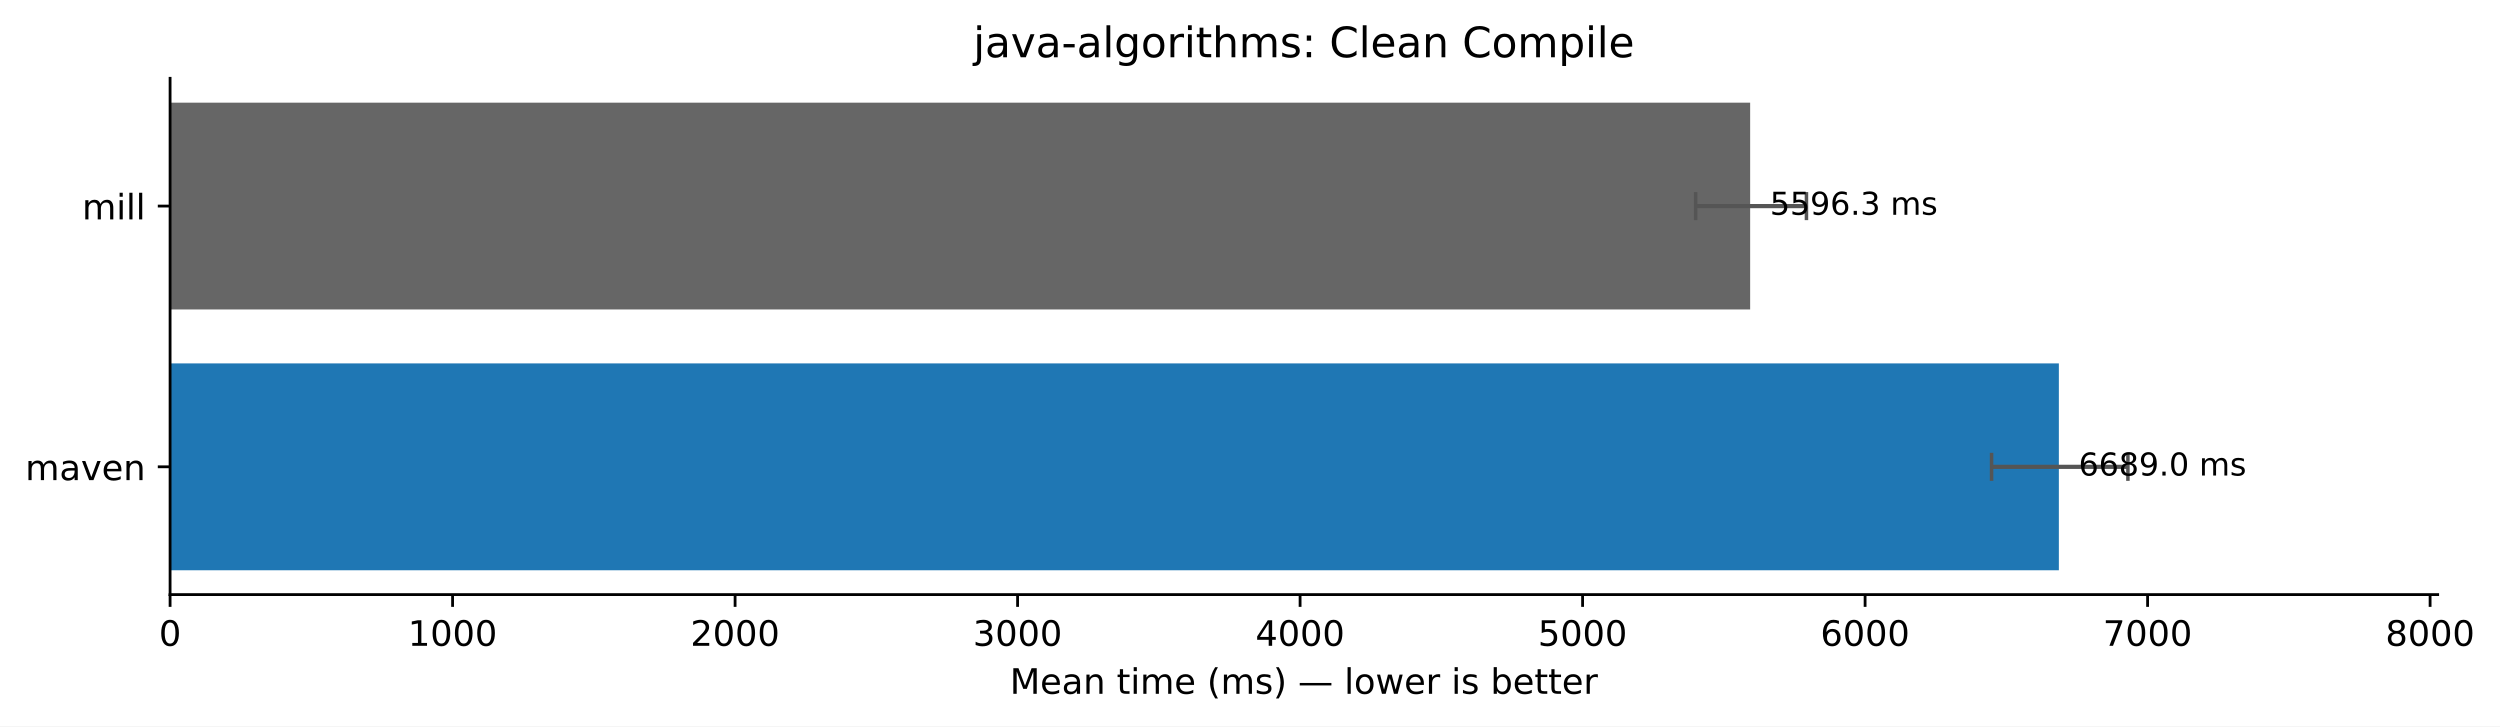
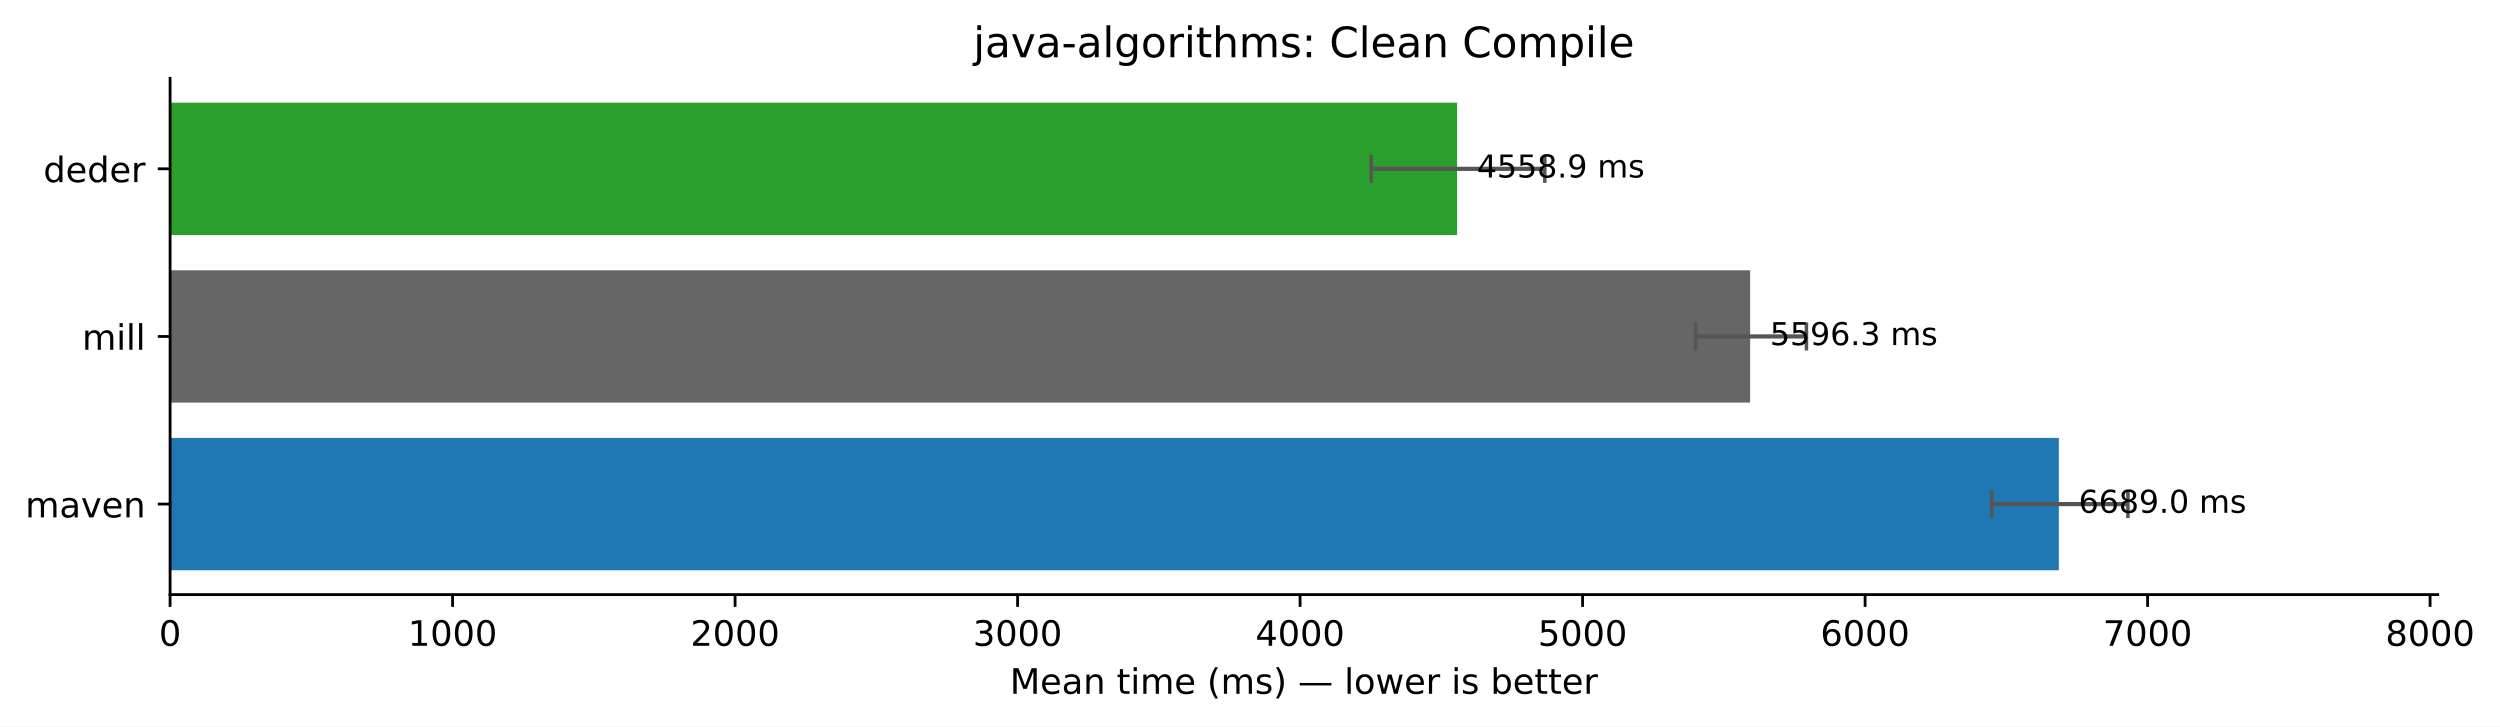
<svg xmlns="http://www.w3.org/2000/svg" xmlns:xlink="http://www.w3.org/1999/xlink" width="712.573pt" height="207.034pt" viewBox="0 0 712.573 207.034" version="1.1">
  <defs>
    <style type="text/css">*{stroke-linejoin: round; stroke-linecap: butt}</style>
  </defs>
  <g id="figure_1">
    <g id="patch_1">
      <path d="M 0 207.034  L 712.573 207.034  L 712.573 0  L 0 0  z " style="fill: #ffffff" />
    </g>
    <g id="axes_1">
      <g id="patch_2">
        <path d="M 48.478 169.478  L 694.809 169.478  L 694.809 22.318  L 48.478 22.318  z " style="fill: #ffffff" />
      </g>
      <g id="patch_3">
-         <path d="M 48.478 162.789  L 587.087 162.789  L 587.087 103.33  L 48.478 103.33  z " clip-path="url(#p7c2bd024b4)" style="fill: #1f77b4; stroke: #ffffff; stroke-width: 0.5; stroke-linejoin: miter" />
+         <path d="M 48.478 162.789  L 587.087 162.789  L 587.087 124.566  L 48.478 124.566  z " clip-path="url(#pa00fb50399)" style="fill: #1f77b4; stroke: #ffffff; stroke-width: 0.5; stroke-linejoin: miter" />
      </g>
      <g id="patch_4">
-         <path d="M 48.478 88.466  L 499.095 88.466  L 499.095 29.007  L 48.478 29.007  z " clip-path="url(#p7c2bd024b4)" style="fill: #666666; stroke: #ffffff; stroke-width: 0.5; stroke-linejoin: miter" />
+         <path d="M 48.478 115.01  L 499.095 115.01  L 499.095 76.786  L 48.478 76.786  z " clip-path="url(#pa00fb50399)" style="fill: #666666; stroke: #ffffff; stroke-width: 0.5; stroke-linejoin: miter" />
+       </g>
+       <g id="patch_5">
+         <path d="M 48.478 67.231  L 415.57 67.231  L 415.57 29.007  L 48.478 29.007  z " clip-path="url(#pa00fb50399)" style="fill: #2ca02c; stroke: #ffffff; stroke-width: 0.5; stroke-linejoin: miter" />
      </g>
      <g id="matplotlib.axis_1">
        <g id="xtick_1">
          <g id="line2d_1">
            <defs>
-               <path id="mc36e61dade" d="M 0 0  L 0 3.5  " style="stroke: #000000; stroke-width: 0.8" />
+               <path id="m4482569e49" d="M 0 0  L 0 3.5  " style="stroke: #000000; stroke-width: 0.8" />
            </defs>
            <g>
-               <use xlink:href="#mc36e61dade" x="48.478" y="169.478" style="stroke: #000000; stroke-width: 0.8" />
+               <use xlink:href="#m4482569e49" x="48.478" y="169.478" style="stroke: #000000; stroke-width: 0.8" />
            </g>
          </g>
          <g id="text_1">
            <g transform="translate(45.29688 184.0766) scale(0.1 -0.1)">
              <defs>
                <path id="DejaVuSans-30" d="M 2034 4250  Q 1547 4250 1301 3770  Q 1056 3291 1056 2328  Q 1056 1369 1301 889  Q 1547 409 2034 409  Q 2525 409 2770 889  Q 3016 1369 3016 2328  Q 3016 3291 2770 3770  Q 2525 4250 2034 4250  z M 2034 4750  Q 2819 4750 3233 4129  Q 3647 3509 3647 2328  Q 3647 1150 3233 529  Q 2819 -91 2034 -91  Q 1250 -91 836 529  Q 422 1150 422 2328  Q 422 3509 836 4129  Q 1250 4750 2034 4750  z " transform="scale(0.015625)" />
              </defs>
              <use xlink:href="#DejaVuSans-30" />
            </g>
          </g>
        </g>
        <g id="xtick_2">
          <g id="line2d_2">
            <g>
-               <use xlink:href="#mc36e61dade" x="128.999" y="169.478" style="stroke: #000000; stroke-width: 0.8" />
+               <use xlink:href="#m4482569e49" x="128.999" y="169.478" style="stroke: #000000; stroke-width: 0.8" />
            </g>
          </g>
          <g id="text_2">
            <g transform="translate(116.2743 184.0766) scale(0.1 -0.1)">
              <defs>
                <path id="DejaVuSans-31" d="M 794 531  L 1825 531  L 1825 4091  L 703 3866  L 703 4441  L 1819 4666  L 2450 4666  L 2450 531  L 3481 531  L 3481 0  L 794 0  L 794 531  z " transform="scale(0.015625)" />
              </defs>
              <use xlink:href="#DejaVuSans-31" />
              <use xlink:href="#DejaVuSans-30" transform="translate(63.62305 0)" />
              <use xlink:href="#DejaVuSans-30" transform="translate(127.2461 0)" />
              <use xlink:href="#DejaVuSans-30" transform="translate(190.8691 0)" />
            </g>
          </g>
        </g>
        <g id="xtick_3">
          <g id="line2d_3">
            <g>
-               <use xlink:href="#mc36e61dade" x="209.521" y="169.478" style="stroke: #000000; stroke-width: 0.8" />
+               <use xlink:href="#m4482569e49" x="209.521" y="169.478" style="stroke: #000000; stroke-width: 0.8" />
            </g>
          </g>
          <g id="text_3">
            <g transform="translate(196.7955 184.0766) scale(0.1 -0.1)">
              <defs>
                <path id="DejaVuSans-32" d="M 1228 531  L 3431 531  L 3431 0  L 469 0  L 469 531  Q 828 903 1448 1529  Q 2069 2156 2228 2338  Q 2531 2678 2651 2914  Q 2772 3150 2772 3378  Q 2772 3750 2511 3984  Q 2250 4219 1831 4219  Q 1534 4219 1204 4116  Q 875 4013 500 3803  L 500 4441  Q 881 4594 1212 4672  Q 1544 4750 1819 4750  Q 2544 4750 2975 4387  Q 3406 4025 3406 3419  Q 3406 3131 3298 2873  Q 3191 2616 2906 2266  Q 2828 2175 2409 1742  Q 1991 1309 1228 531  z " transform="scale(0.015625)" />
              </defs>
              <use xlink:href="#DejaVuSans-32" />
              <use xlink:href="#DejaVuSans-30" transform="translate(63.62305 0)" />
              <use xlink:href="#DejaVuSans-30" transform="translate(127.2461 0)" />
              <use xlink:href="#DejaVuSans-30" transform="translate(190.8691 0)" />
            </g>
          </g>
        </g>
        <g id="xtick_4">
          <g id="line2d_4">
            <g>
-               <use xlink:href="#mc36e61dade" x="290.042" y="169.478" style="stroke: #000000; stroke-width: 0.8" />
+               <use xlink:href="#m4482569e49" x="290.042" y="169.478" style="stroke: #000000; stroke-width: 0.8" />
            </g>
          </g>
          <g id="text_4">
            <g transform="translate(277.3167 184.0766) scale(0.1 -0.1)">
              <defs>
                <path id="DejaVuSans-33" d="M 2597 2516  Q 3050 2419 3304 2112  Q 3559 1806 3559 1356  Q 3559 666 3084 287  Q 2609 -91 1734 -91  Q 1441 -91 1130 -33  Q 819 25 488 141  L 488 750  Q 750 597 1062 519  Q 1375 441 1716 441  Q 2309 441 2620 675  Q 2931 909 2931 1356  Q 2931 1769 2642 2001  Q 2353 2234 1838 2234  L 1294 2234  L 1294 2753  L 1863 2753  Q 2328 2753 2575 2939  Q 2822 3125 2822 3475  Q 2822 3834 2567 4026  Q 2313 4219 1838 4219  Q 1578 4219 1281 4162  Q 984 4106 628 3988  L 628 4550  Q 988 4650 1302 4700  Q 1616 4750 1894 4750  Q 2613 4750 3031 4423  Q 3450 4097 3450 3541  Q 3450 3153 3228 2886  Q 3006 2619 2597 2516  z " transform="scale(0.015625)" />
              </defs>
              <use xlink:href="#DejaVuSans-33" />
              <use xlink:href="#DejaVuSans-30" transform="translate(63.62305 0)" />
              <use xlink:href="#DejaVuSans-30" transform="translate(127.2461 0)" />
              <use xlink:href="#DejaVuSans-30" transform="translate(190.8691 0)" />
            </g>
          </g>
        </g>
        <g id="xtick_5">
          <g id="line2d_5">
            <g>
-               <use xlink:href="#mc36e61dade" x="370.563" y="169.478" style="stroke: #000000; stroke-width: 0.8" />
+               <use xlink:href="#m4482569e49" x="370.563" y="169.478" style="stroke: #000000; stroke-width: 0.8" />
            </g>
          </g>
          <g id="text_5">
            <g transform="translate(357.8379 184.0766) scale(0.1 -0.1)">
              <defs>
                <path id="DejaVuSans-34" d="M 2419 4116  L 825 1625  L 2419 1625  L 2419 4116  z M 2253 4666  L 3047 4666  L 3047 1625  L 3713 1625  L 3713 1100  L 3047 1100  L 3047 0  L 2419 0  L 2419 1100  L 313 1100  L 313 1709  L 2253 4666  z " transform="scale(0.015625)" />
              </defs>
              <use xlink:href="#DejaVuSans-34" />
              <use xlink:href="#DejaVuSans-30" transform="translate(63.62305 0)" />
              <use xlink:href="#DejaVuSans-30" transform="translate(127.2461 0)" />
              <use xlink:href="#DejaVuSans-30" transform="translate(190.8691 0)" />
            </g>
          </g>
        </g>
        <g id="xtick_6">
          <g id="line2d_6">
            <g>
-               <use xlink:href="#mc36e61dade" x="451.084" y="169.478" style="stroke: #000000; stroke-width: 0.8" />
+               <use xlink:href="#m4482569e49" x="451.084" y="169.478" style="stroke: #000000; stroke-width: 0.8" />
            </g>
          </g>
          <g id="text_6">
            <g transform="translate(438.3591 184.0766) scale(0.1 -0.1)">
              <defs>
                <path id="DejaVuSans-35" d="M 691 4666  L 3169 4666  L 3169 4134  L 1269 4134  L 1269 2991  Q 1406 3038 1543 3061  Q 1681 3084 1819 3084  Q 2600 3084 3056 2656  Q 3513 2228 3513 1497  Q 3513 744 3044 326  Q 2575 -91 1722 -91  Q 1428 -91 1123 -41  Q 819 9 494 109  L 494 744  Q 775 591 1075 516  Q 1375 441 1709 441  Q 2250 441 2565 725  Q 2881 1009 2881 1497  Q 2881 1984 2565 2268  Q 2250 2553 1709 2553  Q 1456 2553 1204 2497  Q 953 2441 691 2322  L 691 4666  z " transform="scale(0.015625)" />
              </defs>
              <use xlink:href="#DejaVuSans-35" />
              <use xlink:href="#DejaVuSans-30" transform="translate(63.62305 0)" />
              <use xlink:href="#DejaVuSans-30" transform="translate(127.2461 0)" />
              <use xlink:href="#DejaVuSans-30" transform="translate(190.8691 0)" />
            </g>
          </g>
        </g>
        <g id="xtick_7">
          <g id="line2d_7">
            <g>
-               <use xlink:href="#mc36e61dade" x="531.605" y="169.478" style="stroke: #000000; stroke-width: 0.8" />
+               <use xlink:href="#m4482569e49" x="531.605" y="169.478" style="stroke: #000000; stroke-width: 0.8" />
            </g>
          </g>
          <g id="text_7">
            <g transform="translate(518.8804 184.0766) scale(0.1 -0.1)">
              <defs>
                <path id="DejaVuSans-36" d="M 2113 2584  Q 1688 2584 1439 2293  Q 1191 2003 1191 1497  Q 1191 994 1439 701  Q 1688 409 2113 409  Q 2538 409 2786 701  Q 3034 994 3034 1497  Q 3034 2003 2786 2293  Q 2538 2584 2113 2584  z M 3366 4563  L 3366 3988  Q 3128 4100 2886 4159  Q 2644 4219 2406 4219  Q 1781 4219 1451 3797  Q 1122 3375 1075 2522  Q 1259 2794 1537 2939  Q 1816 3084 2150 3084  Q 2853 3084 3261 2657  Q 3669 2231 3669 1497  Q 3669 778 3244 343  Q 2819 -91 2113 -91  Q 1303 -91 875 529  Q 447 1150 447 2328  Q 447 3434 972 4092  Q 1497 4750 2381 4750  Q 2619 4750 2861 4703  Q 3103 4656 3366 4563  z " transform="scale(0.015625)" />
              </defs>
              <use xlink:href="#DejaVuSans-36" />
              <use xlink:href="#DejaVuSans-30" transform="translate(63.62305 0)" />
              <use xlink:href="#DejaVuSans-30" transform="translate(127.2461 0)" />
              <use xlink:href="#DejaVuSans-30" transform="translate(190.8691 0)" />
            </g>
          </g>
        </g>
        <g id="xtick_8">
          <g id="line2d_8">
            <g>
-               <use xlink:href="#mc36e61dade" x="612.127" y="169.478" style="stroke: #000000; stroke-width: 0.8" />
+               <use xlink:href="#m4482569e49" x="612.127" y="169.478" style="stroke: #000000; stroke-width: 0.8" />
            </g>
          </g>
          <g id="text_8">
            <g transform="translate(599.4016 184.0766) scale(0.1 -0.1)">
              <defs>
                <path id="DejaVuSans-37" d="M 525 4666  L 3525 4666  L 3525 4397  L 1831 0  L 1172 0  L 2766 4134  L 525 4134  L 525 4666  z " transform="scale(0.015625)" />
              </defs>
              <use xlink:href="#DejaVuSans-37" />
              <use xlink:href="#DejaVuSans-30" transform="translate(63.62305 0)" />
              <use xlink:href="#DejaVuSans-30" transform="translate(127.2461 0)" />
              <use xlink:href="#DejaVuSans-30" transform="translate(190.8691 0)" />
            </g>
          </g>
        </g>
        <g id="xtick_9">
          <g id="line2d_9">
            <g>
-               <use xlink:href="#mc36e61dade" x="692.648" y="169.478" style="stroke: #000000; stroke-width: 0.8" />
+               <use xlink:href="#m4482569e49" x="692.648" y="169.478" style="stroke: #000000; stroke-width: 0.8" />
            </g>
          </g>
          <g id="text_9">
            <g transform="translate(679.9228 184.0766) scale(0.1 -0.1)">
              <defs>
                <path id="DejaVuSans-38" d="M 2034 2216  Q 1584 2216 1326 1975  Q 1069 1734 1069 1313  Q 1069 891 1326 650  Q 1584 409 2034 409  Q 2484 409 2743 651  Q 3003 894 3003 1313  Q 3003 1734 2745 1975  Q 2488 2216 2034 2216  z M 1403 2484  Q 997 2584 770 2862  Q 544 3141 544 3541  Q 544 4100 942 4425  Q 1341 4750 2034 4750  Q 2731 4750 3128 4425  Q 3525 4100 3525 3541  Q 3525 3141 3298 2862  Q 3072 2584 2669 2484  Q 3125 2378 3379 2068  Q 3634 1759 3634 1313  Q 3634 634 3220 271  Q 2806 -91 2034 -91  Q 1263 -91 848 271  Q 434 634 434 1313  Q 434 1759 690 2068  Q 947 2378 1403 2484  z M 1172 3481  Q 1172 3119 1398 2916  Q 1625 2713 2034 2713  Q 2441 2713 2670 2916  Q 2900 3119 2900 3481  Q 2900 3844 2670 4047  Q 2441 4250 2034 4250  Q 1625 4250 1398 4047  Q 1172 3844 1172 3481  z " transform="scale(0.015625)" />
              </defs>
              <use xlink:href="#DejaVuSans-38" />
              <use xlink:href="#DejaVuSans-30" transform="translate(63.62305 0)" />
              <use xlink:href="#DejaVuSans-30" transform="translate(127.2461 0)" />
              <use xlink:href="#DejaVuSans-30" transform="translate(190.8691 0)" />
            </g>
          </g>
        </g>
        <g id="text_10">
          <g transform="translate(287.8467 197.7547) scale(0.1 -0.1)">
            <defs>
              <path id="DejaVuSans-4d" d="M 628 4666  L 1569 4666  L 2759 1491  L 3956 4666  L 4897 4666  L 4897 0  L 4281 0  L 4281 4097  L 3078 897  L 2444 897  L 1241 4097  L 1241 0  L 628 0  L 628 4666  z " transform="scale(0.015625)" />
              <path id="DejaVuSans-65" d="M 3597 1894  L 3597 1613  L 953 1613  Q 991 1019 1311 708  Q 1631 397 2203 397  Q 2534 397 2845 478  Q 3156 559 3463 722  L 3463 178  Q 3153 47 2828 -22  Q 2503 -91 2169 -91  Q 1331 -91 842 396  Q 353 884 353 1716  Q 353 2575 817 3079  Q 1281 3584 2069 3584  Q 2775 3584 3186 3129  Q 3597 2675 3597 1894  z M 3022 2063  Q 3016 2534 2758 2815  Q 2500 3097 2075 3097  Q 1594 3097 1305 2825  Q 1016 2553 972 2059  L 3022 2063  z " transform="scale(0.015625)" />
              <path id="DejaVuSans-61" d="M 2194 1759  Q 1497 1759 1228 1600  Q 959 1441 959 1056  Q 959 750 1161 570  Q 1363 391 1709 391  Q 2188 391 2477 730  Q 2766 1069 2766 1631  L 2766 1759  L 2194 1759  z M 3341 1997  L 3341 0  L 2766 0  L 2766 531  Q 2569 213 2275 61  Q 1981 -91 1556 -91  Q 1019 -91 701 211  Q 384 513 384 1019  Q 384 1609 779 1909  Q 1175 2209 1959 2209  L 2766 2209  L 2766 2266  Q 2766 2663 2505 2880  Q 2244 3097 1772 3097  Q 1472 3097 1187 3025  Q 903 2953 641 2809  L 641 3341  Q 956 3463 1253 3523  Q 1550 3584 1831 3584  Q 2591 3584 2966 3190  Q 3341 2797 3341 1997  z " transform="scale(0.015625)" />
              <path id="DejaVuSans-6e" d="M 3513 2113  L 3513 0  L 2938 0  L 2938 2094  Q 2938 2591 2744 2837  Q 2550 3084 2163 3084  Q 1697 3084 1428 2787  Q 1159 2491 1159 1978  L 1159 0  L 581 0  L 581 3500  L 1159 3500  L 1159 2956  Q 1366 3272 1645 3428  Q 1925 3584 2291 3584  Q 2894 3584 3203 3211  Q 3513 2838 3513 2113  z " transform="scale(0.015625)" />
              <path id="DejaVuSans-20" transform="scale(0.015625)" />
              <path id="DejaVuSans-74" d="M 1172 4494  L 1172 3500  L 2356 3500  L 2356 3053  L 1172 3053  L 1172 1153  Q 1172 725 1289 603  Q 1406 481 1766 481  L 2356 481  L 2356 0  L 1766 0  Q 1100 0 847 248  Q 594 497 594 1153  L 594 3053  L 172 3053  L 172 3500  L 594 3500  L 594 4494  L 1172 4494  z " transform="scale(0.015625)" />
              <path id="DejaVuSans-69" d="M 603 3500  L 1178 3500  L 1178 0  L 603 0  L 603 3500  z M 603 4863  L 1178 4863  L 1178 4134  L 603 4134  L 603 4863  z " transform="scale(0.015625)" />
              <path id="DejaVuSans-6d" d="M 3328 2828  Q 3544 3216 3844 3400  Q 4144 3584 4550 3584  Q 5097 3584 5394 3201  Q 5691 2819 5691 2113  L 5691 0  L 5113 0  L 5113 2094  Q 5113 2597 4934 2840  Q 4756 3084 4391 3084  Q 3944 3084 3684 2787  Q 3425 2491 3425 1978  L 3425 0  L 2847 0  L 2847 2094  Q 2847 2600 2669 2842  Q 2491 3084 2119 3084  Q 1678 3084 1418 2786  Q 1159 2488 1159 1978  L 1159 0  L 581 0  L 581 3500  L 1159 3500  L 1159 2956  Q 1356 3278 1631 3431  Q 1906 3584 2284 3584  Q 2666 3584 2933 3390  Q 3200 3197 3328 2828  z " transform="scale(0.015625)" />
              <path id="DejaVuSans-28" d="M 1984 4856  Q 1566 4138 1362 3434  Q 1159 2731 1159 2009  Q 1159 1288 1364 580  Q 1569 -128 1984 -844  L 1484 -844  Q 1016 -109 783 600  Q 550 1309 550 2009  Q 550 2706 781 3412  Q 1013 4119 1484 4856  L 1984 4856  z " transform="scale(0.015625)" />
              <path id="DejaVuSans-73" d="M 2834 3397  L 2834 2853  Q 2591 2978 2328 3040  Q 2066 3103 1784 3103  Q 1356 3103 1142 2972  Q 928 2841 928 2578  Q 928 2378 1081 2264  Q 1234 2150 1697 2047  L 1894 2003  Q 2506 1872 2764 1633  Q 3022 1394 3022 966  Q 3022 478 2636 193  Q 2250 -91 1575 -91  Q 1294 -91 989 -36  Q 684 19 347 128  L 347 722  Q 666 556 975 473  Q 1284 391 1588 391  Q 1994 391 2212 530  Q 2431 669 2431 922  Q 2431 1156 2273 1281  Q 2116 1406 1581 1522  L 1381 1569  Q 847 1681 609 1914  Q 372 2147 372 2553  Q 372 3047 722 3315  Q 1072 3584 1716 3584  Q 2034 3584 2315 3537  Q 2597 3491 2834 3397  z " transform="scale(0.015625)" />
              <path id="DejaVuSans-29" d="M 513 4856  L 1013 4856  Q 1481 4119 1714 3412  Q 1947 2706 1947 2009  Q 1947 1309 1714 600  Q 1481 -109 1013 -844  L 513 -844  Q 928 -128 1133 580  Q 1338 1288 1338 2009  Q 1338 2731 1133 3434  Q 928 4138 513 4856  z " transform="scale(0.015625)" />
              <path id="DejaVuSans-2014" d="M 313 1978  L 6088 1978  L 6088 1528  L 313 1528  L 313 1978  z " transform="scale(0.015625)" />
              <path id="DejaVuSans-6c" d="M 603 4863  L 1178 4863  L 1178 0  L 603 0  L 603 4863  z " transform="scale(0.015625)" />
              <path id="DejaVuSans-6f" d="M 1959 3097  Q 1497 3097 1228 2736  Q 959 2375 959 1747  Q 959 1119 1226 758  Q 1494 397 1959 397  Q 2419 397 2687 759  Q 2956 1122 2956 1747  Q 2956 2369 2687 2733  Q 2419 3097 1959 3097  z M 1959 3584  Q 2709 3584 3137 3096  Q 3566 2609 3566 1747  Q 3566 888 3137 398  Q 2709 -91 1959 -91  Q 1206 -91 779 398  Q 353 888 353 1747  Q 353 2609 779 3096  Q 1206 3584 1959 3584  z " transform="scale(0.015625)" />
              <path id="DejaVuSans-77" d="M 269 3500  L 844 3500  L 1563 769  L 2278 3500  L 2956 3500  L 3675 769  L 4391 3500  L 4966 3500  L 4050 0  L 3372 0  L 2619 2869  L 1863 0  L 1184 0  L 269 3500  z " transform="scale(0.015625)" />
              <path id="DejaVuSans-72" d="M 2631 2963  Q 2534 3019 2420 3045  Q 2306 3072 2169 3072  Q 1681 3072 1420 2755  Q 1159 2438 1159 1844  L 1159 0  L 581 0  L 581 3500  L 1159 3500  L 1159 2956  Q 1341 3275 1631 3429  Q 1922 3584 2338 3584  Q 2397 3584 2469 3576  Q 2541 3569 2628 3553  L 2631 2963  z " transform="scale(0.015625)" />
              <path id="DejaVuSans-62" d="M 3116 1747  Q 3116 2381 2855 2742  Q 2594 3103 2138 3103  Q 1681 3103 1420 2742  Q 1159 2381 1159 1747  Q 1159 1113 1420 752  Q 1681 391 2138 391  Q 2594 391 2855 752  Q 3116 1113 3116 1747  z M 1159 2969  Q 1341 3281 1617 3432  Q 1894 3584 2278 3584  Q 2916 3584 3314 3078  Q 3713 2572 3713 1747  Q 3713 922 3314 415  Q 2916 -91 2278 -91  Q 1894 -91 1617 61  Q 1341 213 1159 525  L 1159 0  L 581 0  L 581 4863  L 1159 4863  L 1159 2969  z " transform="scale(0.015625)" />
            </defs>
            <use xlink:href="#DejaVuSans-4d" />
            <use xlink:href="#DejaVuSans-65" transform="translate(86.2793 0)" />
            <use xlink:href="#DejaVuSans-61" transform="translate(147.8027 0)" />
            <use xlink:href="#DejaVuSans-6e" transform="translate(209.082 0)" />
            <use xlink:href="#DejaVuSans-20" transform="translate(272.4609 0)" />
            <use xlink:href="#DejaVuSans-74" transform="translate(304.248 0)" />
            <use xlink:href="#DejaVuSans-69" transform="translate(343.457 0)" />
            <use xlink:href="#DejaVuSans-6d" transform="translate(371.2402 0)" />
            <use xlink:href="#DejaVuSans-65" transform="translate(468.6523 0)" />
            <use xlink:href="#DejaVuSans-20" transform="translate(530.1758 0)" />
            <use xlink:href="#DejaVuSans-28" transform="translate(561.9629 0)" />
            <use xlink:href="#DejaVuSans-6d" transform="translate(600.9766 0)" />
            <use xlink:href="#DejaVuSans-73" transform="translate(698.3887 0)" />
            <use xlink:href="#DejaVuSans-29" transform="translate(750.4883 0)" />
            <use xlink:href="#DejaVuSans-20" transform="translate(789.502 0)" />
            <use xlink:href="#DejaVuSans-2014" transform="translate(821.2891 0)" />
            <use xlink:href="#DejaVuSans-20" transform="translate(921.2891 0)" />
            <use xlink:href="#DejaVuSans-6c" transform="translate(953.0762 0)" />
            <use xlink:href="#DejaVuSans-6f" transform="translate(980.8594 0)" />
            <use xlink:href="#DejaVuSans-77" transform="translate(1042.041 0)" />
            <use xlink:href="#DejaVuSans-65" transform="translate(1123.828 0)" />
            <use xlink:href="#DejaVuSans-72" transform="translate(1185.352 0)" />
            <use xlink:href="#DejaVuSans-20" transform="translate(1226.465 0)" />
            <use xlink:href="#DejaVuSans-69" transform="translate(1258.252 0)" />
            <use xlink:href="#DejaVuSans-73" transform="translate(1286.035 0)" />
            <use xlink:href="#DejaVuSans-20" transform="translate(1338.135 0)" />
            <use xlink:href="#DejaVuSans-62" transform="translate(1369.922 0)" />
            <use xlink:href="#DejaVuSans-65" transform="translate(1433.398 0)" />
            <use xlink:href="#DejaVuSans-74" transform="translate(1494.922 0)" />
            <use xlink:href="#DejaVuSans-74" transform="translate(1534.131 0)" />
            <use xlink:href="#DejaVuSans-65" transform="translate(1573.34 0)" />
            <use xlink:href="#DejaVuSans-72" transform="translate(1634.863 0)" />
          </g>
        </g>
      </g>
      <g id="matplotlib.axis_2">
        <g id="ytick_1">
          <g id="line2d_10">
            <defs>
-               <path id="mf50d0cf984" d="M 0 0  L -3.5 0  " style="stroke: #000000; stroke-width: 0.8" />
+               <path id="ma1ab0455ce" d="M 0 0  L -3.5 0  " style="stroke: #000000; stroke-width: 0.8" />
            </defs>
            <g>
-               <use xlink:href="#mf50d0cf984" x="48.478" y="133.06" style="stroke: #000000; stroke-width: 0.8" />
+               <use xlink:href="#ma1ab0455ce" x="48.478" y="143.677" style="stroke: #000000; stroke-width: 0.8" />
            </g>
          </g>
          <g id="text_11">
-             <g transform="translate(7.2 136.859) scale(0.1 -0.1)">
+             <g transform="translate(7.2 147.4766) scale(0.1 -0.1)">
              <defs>
                <path id="DejaVuSans-76" d="M 191 3500  L 800 3500  L 1894 563  L 2988 3500  L 3597 3500  L 2284 0  L 1503 0  L 191 3500  z " transform="scale(0.015625)" />
              </defs>
              <use xlink:href="#DejaVuSans-6d" />
              <use xlink:href="#DejaVuSans-61" transform="translate(97.41211 0)" />
              <use xlink:href="#DejaVuSans-76" transform="translate(158.6914 0)" />
              <use xlink:href="#DejaVuSans-65" transform="translate(217.8711 0)" />
              <use xlink:href="#DejaVuSans-6e" transform="translate(279.3945 0)" />
            </g>
          </g>
        </g>
        <g id="ytick_2">
          <g id="line2d_11">
            <g>
-               <use xlink:href="#mf50d0cf984" x="48.478" y="58.737" style="stroke: #000000; stroke-width: 0.8" />
+               <use xlink:href="#ma1ab0455ce" x="48.478" y="95.898" style="stroke: #000000; stroke-width: 0.8" />
            </g>
          </g>
          <g id="text_12">
-             <g transform="translate(23.40312 62.53573) scale(0.1 -0.1)">
+             <g transform="translate(23.40312 99.69734) scale(0.1 -0.1)">
              <use xlink:href="#DejaVuSans-6d" />
              <use xlink:href="#DejaVuSans-69" transform="translate(97.41211 0)" />
              <use xlink:href="#DejaVuSans-6c" transform="translate(125.1953 0)" />
              <use xlink:href="#DejaVuSans-6c" transform="translate(152.9785 0)" />
            </g>
          </g>
        </g>
+         <g id="ytick_3">
+           <g id="line2d_12">
+             <g>
+               <use xlink:href="#ma1ab0455ce" x="48.478" y="48.119" style="stroke: #000000; stroke-width: 0.8" />
+             </g>
+           </g>
+           <g id="text_13">
+             <g transform="translate(12.36406 51.91812) scale(0.1 -0.1)">
+               <defs>
+                 <path id="DejaVuSans-64" d="M 2906 2969  L 2906 4863  L 3481 4863  L 3481 0  L 2906 0  L 2906 525  Q 2725 213 2448 61  Q 2172 -91 1784 -91  Q 1150 -91 751 415  Q 353 922 353 1747  Q 353 2572 751 3078  Q 1150 3584 1784 3584  Q 2172 3584 2448 3432  Q 2725 3281 2906 2969  z M 947 1747  Q 947 1113 1208 752  Q 1469 391 1925 391  Q 2381 391 2643 752  Q 2906 1113 2906 1747  Q 2906 2381 2643 2742  Q 2381 3103 1925 3103  Q 1469 3103 1208 2742  Q 947 2381 947 1747  z " transform="scale(0.015625)" />
+               </defs>
+               <use xlink:href="#DejaVuSans-64" />
+               <use xlink:href="#DejaVuSans-65" transform="translate(63.47656 0)" />
+               <use xlink:href="#DejaVuSans-64" transform="translate(125 0)" />
+               <use xlink:href="#DejaVuSans-65" transform="translate(188.4766 0)" />
+               <use xlink:href="#DejaVuSans-72" transform="translate(250 0)" />
+             </g>
+           </g>
+         </g>
      </g>
      <g id="LineCollection_1">
-         <path d="M 567.657 133.06  L 606.517 133.06  " clip-path="url(#p7c2bd024b4)" style="fill: none; stroke: #555555; stroke-width: 1.2" />
-         <path d="M 483.299 58.737  L 514.891 58.737  " clip-path="url(#p7c2bd024b4)" style="fill: none; stroke: #555555; stroke-width: 1.2" />
-       </g>
-       <g id="line2d_12">
+         <path d="M 567.657 143.677  L 606.517 143.677  " clip-path="url(#pa00fb50399)" style="fill: none; stroke: #555555; stroke-width: 1.2" />
+         <path d="M 483.299 95.898  L 514.891 95.898  " clip-path="url(#pa00fb50399)" style="fill: none; stroke: #555555; stroke-width: 1.2" />
+         <path d="M 390.824 48.119  L 440.316 48.119  " clip-path="url(#pa00fb50399)" style="fill: none; stroke: #555555; stroke-width: 1.2" />
+       </g>
+       <g id="line2d_13">
        <defs>
-           <path id="mfc8484e976" d="M 0 4  L 0 -4  " style="stroke: #555555" />
+           <path id="m199f711c02" d="M 0 4  L 0 -4  " style="stroke: #555555" />
        </defs>
-         <g clip-path="url(#p7c2bd024b4)">
-           <use xlink:href="#mfc8484e976" x="567.657" y="133.06" style="fill: #1f77b4; stroke: #555555" />
-           <use xlink:href="#mfc8484e976" x="483.299" y="58.737" style="fill: #1f77b4; stroke: #555555" />
-         </g>
-       </g>
-       <g id="line2d_13">
-         <g clip-path="url(#p7c2bd024b4)">
-           <use xlink:href="#mfc8484e976" x="606.517" y="133.06" style="fill: #1f77b4; stroke: #555555" />
-           <use xlink:href="#mfc8484e976" x="514.891" y="58.737" style="fill: #1f77b4; stroke: #555555" />
-         </g>
-       </g>
-       <g id="patch_5">
+         <g clip-path="url(#pa00fb50399)">
+           <use xlink:href="#m199f711c02" x="567.657" y="143.677" style="fill: #1f77b4; stroke: #555555" />
+           <use xlink:href="#m199f711c02" x="483.299" y="95.898" style="fill: #1f77b4; stroke: #555555" />
+           <use xlink:href="#m199f711c02" x="390.824" y="48.119" style="fill: #1f77b4; stroke: #555555" />
+         </g>
+       </g>
+       <g id="line2d_14">
+         <g clip-path="url(#pa00fb50399)">
+           <use xlink:href="#m199f711c02" x="606.517" y="143.677" style="fill: #1f77b4; stroke: #555555" />
+           <use xlink:href="#m199f711c02" x="514.891" y="95.898" style="fill: #1f77b4; stroke: #555555" />
+           <use xlink:href="#m199f711c02" x="440.316" y="48.119" style="fill: #1f77b4; stroke: #555555" />
+         </g>
+       </g>
+       <g id="patch_6">
        <path d="M 48.478 169.478  L 48.478 22.318  " style="fill: none; stroke: #000000; stroke-width: 0.8; stroke-linejoin: miter; stroke-linecap: square" />
      </g>
-       <g id="patch_6">
+       <g id="patch_7">
        <path d="M 48.478 169.478  L 694.809 169.478  " style="fill: none; stroke: #000000; stroke-width: 0.8; stroke-linejoin: miter; stroke-linecap: square" />
      </g>
-       <g id="text_13">
-         <g transform="translate(592.4733 135.5432) scale(0.09 -0.09)">
+       <g id="text_14">
+         <g transform="translate(592.4733 146.1608) scale(0.09 -0.09)">
          <defs>
            <path id="DejaVuSans-39" d="M 703 97  L 703 672  Q 941 559 1184 500  Q 1428 441 1663 441  Q 2288 441 2617 861  Q 2947 1281 2994 2138  Q 2813 1869 2534 1725  Q 2256 1581 1919 1581  Q 1219 1581 811 2004  Q 403 2428 403 3163  Q 403 3881 828 4315  Q 1253 4750 1959 4750  Q 2769 4750 3195 4129  Q 3622 3509 3622 2328  Q 3622 1225 3098 567  Q 2575 -91 1691 -91  Q 1453 -91 1209 -44  Q 966 3 703 97  z M 1959 2075  Q 2384 2075 2632 2365  Q 2881 2656 2881 3163  Q 2881 3666 2632 3958  Q 2384 4250 1959 4250  Q 1534 4250 1286 3958  Q 1038 3666 1038 3163  Q 1038 2656 1286 2365  Q 1534 2075 1959 2075  z " transform="scale(0.015625)" />
            <path id="DejaVuSans-2e" d="M 684 794  L 1344 794  L 1344 0  L 684 0  L 684 794  z " transform="scale(0.015625)" />
          </defs>
          <use xlink:href="#DejaVuSans-36" />
          <use xlink:href="#DejaVuSans-36" transform="translate(63.62305 0)" />
          <use xlink:href="#DejaVuSans-38" transform="translate(127.2461 0)" />
          <use xlink:href="#DejaVuSans-39" transform="translate(190.8691 0)" />
          <use xlink:href="#DejaVuSans-2e" transform="translate(254.4922 0)" />
          <use xlink:href="#DejaVuSans-30" transform="translate(286.2793 0)" />
          <use xlink:href="#DejaVuSans-20" transform="translate(349.9023 0)" />
          <use xlink:href="#DejaVuSans-6d" transform="translate(381.6895 0)" />
          <use xlink:href="#DejaVuSans-73" transform="translate(479.1016 0)" />
        </g>
      </g>
-       <g id="text_14">
-         <g transform="translate(504.4813 61.21995) scale(0.09 -0.09)">
+       <g id="text_15">
+         <g transform="translate(504.4813 98.38156) scale(0.09 -0.09)">
          <use xlink:href="#DejaVuSans-35" />
          <use xlink:href="#DejaVuSans-35" transform="translate(63.62305 0)" />
          <use xlink:href="#DejaVuSans-39" transform="translate(127.2461 0)" />
          <use xlink:href="#DejaVuSans-36" transform="translate(190.8691 0)" />
          <use xlink:href="#DejaVuSans-2e" transform="translate(254.4922 0)" />
          <use xlink:href="#DejaVuSans-33" transform="translate(286.2793 0)" />
          <use xlink:href="#DejaVuSans-20" transform="translate(349.9023 0)" />
          <use xlink:href="#DejaVuSans-6d" transform="translate(381.6895 0)" />
          <use xlink:href="#DejaVuSans-73" transform="translate(479.1016 0)" />
        </g>
      </g>
-       <g id="text_15">
+       <g id="text_16">
+         <g transform="translate(420.9561 50.60234) scale(0.09 -0.09)">
+           <use xlink:href="#DejaVuSans-34" />
+           <use xlink:href="#DejaVuSans-35" transform="translate(63.62305 0)" />
+           <use xlink:href="#DejaVuSans-35" transform="translate(127.2461 0)" />
+           <use xlink:href="#DejaVuSans-38" transform="translate(190.8691 0)" />
+           <use xlink:href="#DejaVuSans-2e" transform="translate(254.4922 0)" />
+           <use xlink:href="#DejaVuSans-39" transform="translate(286.2793 0)" />
+           <use xlink:href="#DejaVuSans-20" transform="translate(349.9023 0)" />
+           <use xlink:href="#DejaVuSans-6d" transform="translate(381.6895 0)" />
+           <use xlink:href="#DejaVuSans-73" transform="translate(479.1016 0)" />
+         </g>
+       </g>
+       <g id="text_17">
        <g transform="translate(277.422 16.31812) scale(0.12 -0.12)">
          <defs>
            <path id="DejaVuSans-6a" d="M 603 3500  L 1178 3500  L 1178 -63  Q 1178 -731 923 -1031  Q 669 -1331 103 -1331  L -116 -1331  L -116 -844  L 38 -844  Q 366 -844 484 -692  Q 603 -541 603 -63  L 603 3500  z M 603 4863  L 1178 4863  L 1178 4134  L 603 4134  L 603 4863  z " transform="scale(0.015625)" />
            <path id="DejaVuSans-2d" d="M 313 2009  L 1997 2009  L 1997 1497  L 313 1497  L 313 2009  z " transform="scale(0.015625)" />
            <path id="DejaVuSans-67" d="M 2906 1791  Q 2906 2416 2648 2759  Q 2391 3103 1925 3103  Q 1463 3103 1205 2759  Q 947 2416 947 1791  Q 947 1169 1205 825  Q 1463 481 1925 481  Q 2391 481 2648 825  Q 2906 1169 2906 1791  z M 3481 434  Q 3481 -459 3084 -895  Q 2688 -1331 1869 -1331  Q 1566 -1331 1297 -1286  Q 1028 -1241 775 -1147  L 775 -588  Q 1028 -725 1275 -790  Q 1522 -856 1778 -856  Q 2344 -856 2625 -561  Q 2906 -266 2906 331  L 2906 616  Q 2728 306 2450 153  Q 2172 0 1784 0  Q 1141 0 747 490  Q 353 981 353 1791  Q 353 2603 747 3093  Q 1141 3584 1784 3584  Q 2172 3584 2450 3431  Q 2728 3278 2906 2969  L 2906 3500  L 3481 3500  L 3481 434  z " transform="scale(0.015625)" />
            <path id="DejaVuSans-68" d="M 3513 2113  L 3513 0  L 2938 0  L 2938 2094  Q 2938 2591 2744 2837  Q 2550 3084 2163 3084  Q 1697 3084 1428 2787  Q 1159 2491 1159 1978  L 1159 0  L 581 0  L 581 4863  L 1159 4863  L 1159 2956  Q 1366 3272 1645 3428  Q 1925 3584 2291 3584  Q 2894 3584 3203 3211  Q 3513 2838 3513 2113  z " transform="scale(0.015625)" />
            <path id="DejaVuSans-3a" d="M 750 794  L 1409 794  L 1409 0  L 750 0  L 750 794  z M 750 3309  L 1409 3309  L 1409 2516  L 750 2516  L 750 3309  z " transform="scale(0.015625)" />
            <path id="DejaVuSans-43" d="M 4122 4306  L 4122 3641  Q 3803 3938 3442 4084  Q 3081 4231 2675 4231  Q 1875 4231 1450 3742  Q 1025 3253 1025 2328  Q 1025 1406 1450 917  Q 1875 428 2675 428  Q 3081 428 3442 575  Q 3803 722 4122 1019  L 4122 359  Q 3791 134 3420 21  Q 3050 -91 2638 -91  Q 1578 -91 968 557  Q 359 1206 359 2328  Q 359 3453 968 4101  Q 1578 4750 2638 4750  Q 3056 4750 3426 4639  Q 3797 4528 4122 4306  z " transform="scale(0.015625)" />
            <path id="DejaVuSans-70" d="M 1159 525  L 1159 -1331  L 581 -1331  L 581 3500  L 1159 3500  L 1159 2969  Q 1341 3281 1617 3432  Q 1894 3584 2278 3584  Q 2916 3584 3314 3078  Q 3713 2572 3713 1747  Q 3713 922 3314 415  Q 2916 -91 2278 -91  Q 1894 -91 1617 61  Q 1341 213 1159 525  z M 3116 1747  Q 3116 2381 2855 2742  Q 2594 3103 2138 3103  Q 1681 3103 1420 2742  Q 1159 2381 1159 1747  Q 1159 1113 1420 752  Q 1681 391 2138 391  Q 2594 391 2855 752  Q 3116 1113 3116 1747  z " transform="scale(0.015625)" />
          </defs>
          <use xlink:href="#DejaVuSans-6a" />
          <use xlink:href="#DejaVuSans-61" transform="translate(27.7832 0)" />
          <use xlink:href="#DejaVuSans-76" transform="translate(89.0625 0)" />
          <use xlink:href="#DejaVuSans-61" transform="translate(148.2422 0)" />
          <use xlink:href="#DejaVuSans-2d" transform="translate(209.5215 0)" />
          <use xlink:href="#DejaVuSans-61" transform="translate(245.6055 0)" />
          <use xlink:href="#DejaVuSans-6c" transform="translate(306.8848 0)" />
          <use xlink:href="#DejaVuSans-67" transform="translate(334.668 0)" />
          <use xlink:href="#DejaVuSans-6f" transform="translate(398.1445 0)" />
          <use xlink:href="#DejaVuSans-72" transform="translate(459.3262 0)" />
          <use xlink:href="#DejaVuSans-69" transform="translate(500.4395 0)" />
          <use xlink:href="#DejaVuSans-74" transform="translate(528.2227 0)" />
          <use xlink:href="#DejaVuSans-68" transform="translate(567.4316 0)" />
          <use xlink:href="#DejaVuSans-6d" transform="translate(630.8105 0)" />
          <use xlink:href="#DejaVuSans-73" transform="translate(728.2227 0)" />
          <use xlink:href="#DejaVuSans-3a" transform="translate(780.3223 0)" />
          <use xlink:href="#DejaVuSans-20" transform="translate(814.0137 0)" />
          <use xlink:href="#DejaVuSans-43" transform="translate(845.8008 0)" />
          <use xlink:href="#DejaVuSans-6c" transform="translate(915.625 0)" />
          <use xlink:href="#DejaVuSans-65" transform="translate(943.4082 0)" />
          <use xlink:href="#DejaVuSans-61" transform="translate(1004.932 0)" />
          <use xlink:href="#DejaVuSans-6e" transform="translate(1066.211 0)" />
          <use xlink:href="#DejaVuSans-20" transform="translate(1129.59 0)" />
          <use xlink:href="#DejaVuSans-43" transform="translate(1161.377 0)" />
          <use xlink:href="#DejaVuSans-6f" transform="translate(1231.201 0)" />
          <use xlink:href="#DejaVuSans-6d" transform="translate(1292.383 0)" />
          <use xlink:href="#DejaVuSans-70" transform="translate(1389.795 0)" />
          <use xlink:href="#DejaVuSans-69" transform="translate(1453.271 0)" />
          <use xlink:href="#DejaVuSans-6c" transform="translate(1481.055 0)" />
          <use xlink:href="#DejaVuSans-65" transform="translate(1508.838 0)" />
        </g>
      </g>
    </g>
  </g>
  <defs>
-     <clipPath id="p7c2bd024b4">
+     <clipPath id="pa00fb50399">
      <rect x="48.478" y="22.318" width="646.331" height="147.16" />
    </clipPath>
  </defs>
</svg>
